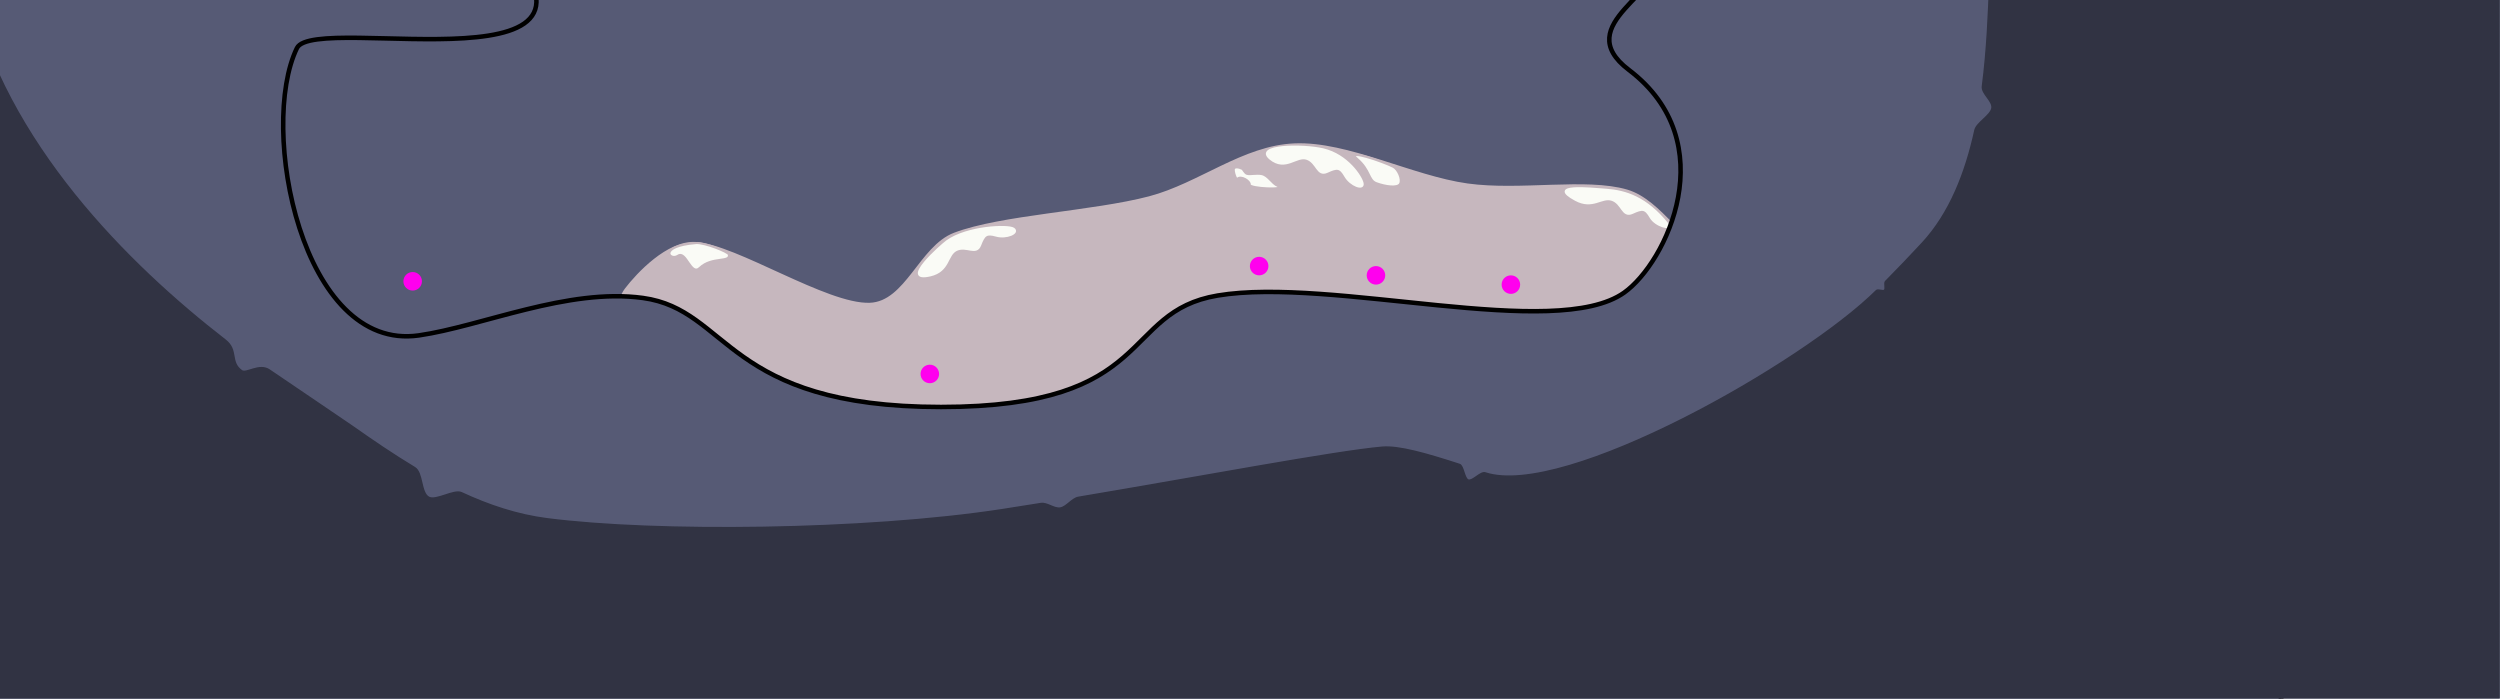
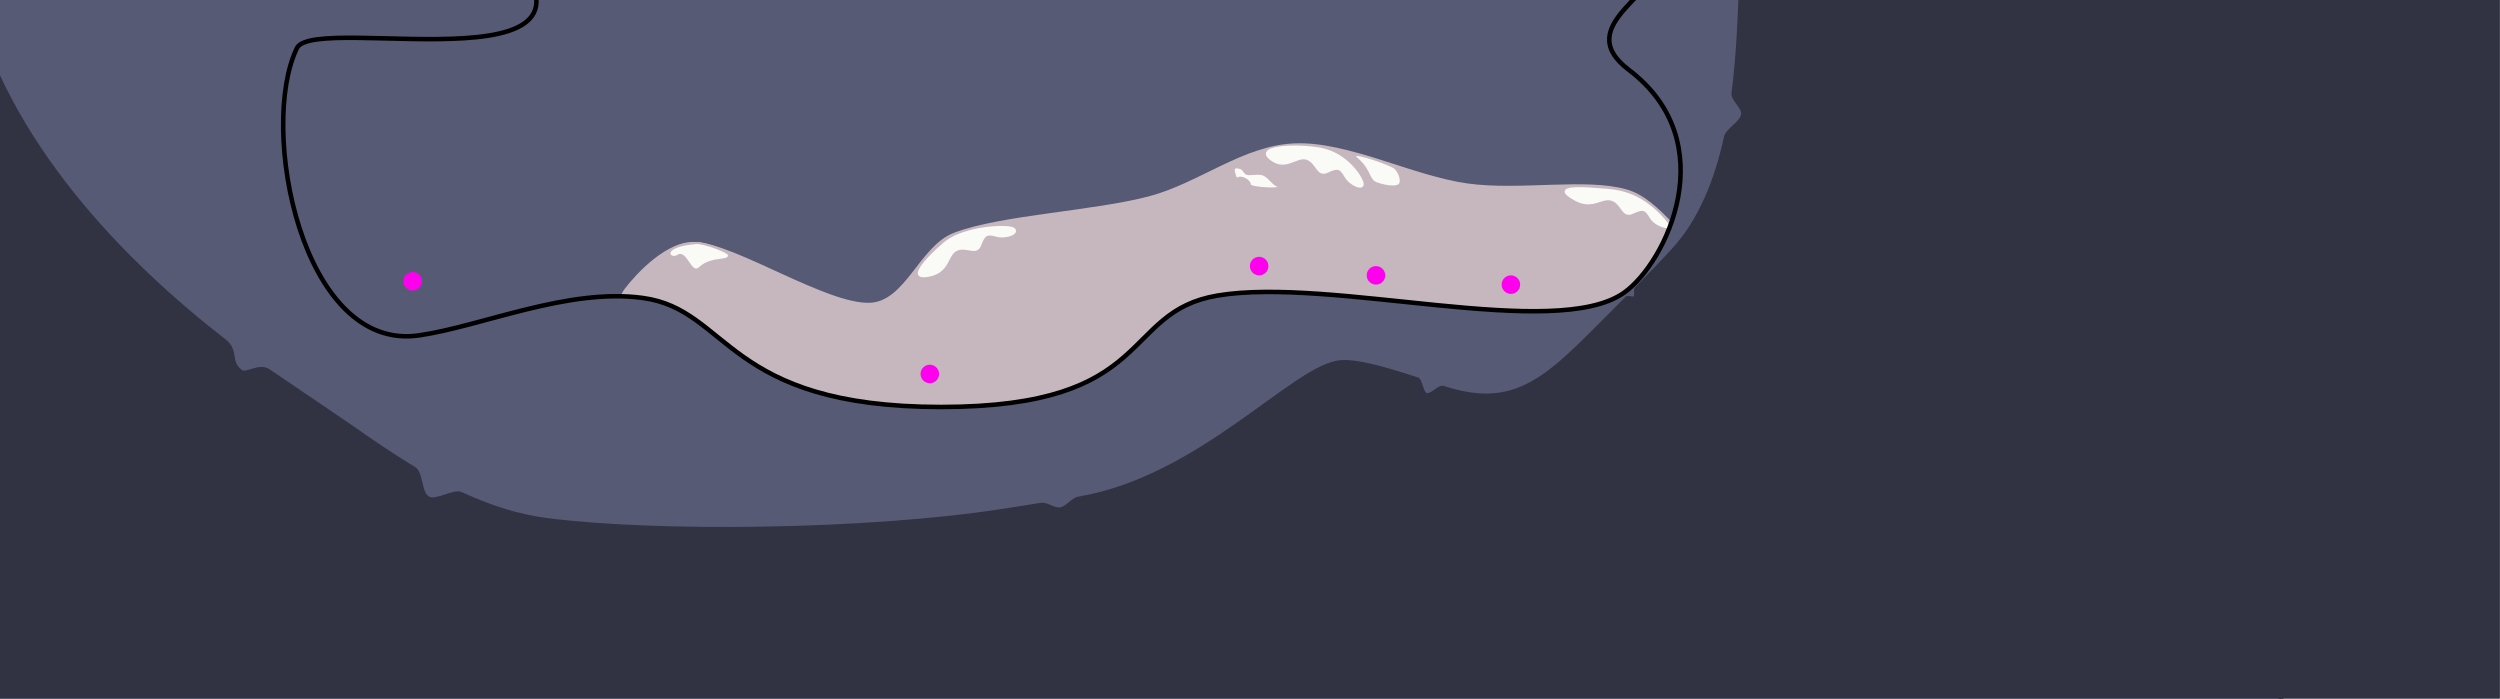
<svg xmlns="http://www.w3.org/2000/svg" width="8269px" height="2311px" version="1.1" xml:space="preserve" style="fill-rule:evenodd;clip-rule:evenodd;stroke-linecap:round;stroke-linejoin:round;stroke-miterlimit:1;">
  <rect id="level0" x="0" y="0" width="8268.22" height="2310.37" style="fill:#565a75;" />
  <clipPath id="_clip1">
    <rect id="level01" x="0" y="0" width="8268.22" height="2310.37" />
  </clipPath>
  <g clip-path="url(#_clip1)">
    <g id="mountain--parallax-back-">
      <path d="M6190.64,956.457C6168.52,852.906 6018.67,791.393 5931.21,773.14C5843.75,754.887 5754.73,869.998 5665.86,846.94C5574.16,823.146 5495.5,663.742 5380.97,630.37C5245.65,590.939 5028.07,634.564 4853.94,610.355C4670.86,584.902 4457.91,470.587 4282.49,477.65C4111.99,484.515 3966.48,609.407 3801.43,652.731C3613.8,701.979 3310.86,714.426 3156.75,773.14C3043.51,816.281 2997.87,1000.68 2876.77,1005.01C2734.08,1010.12 2435.07,811.894 2300.58,803.801C2208.52,798.262 2107.85,906.614 2069.84,956.457C2040.24,995.267 2029.58,1079.66 2072.52,1102.86C2223.83,1184.6 2657.77,1403.93 2977.68,1446.92C3487.66,1515.44 4611.4,1491.84 5132.38,1514.01C5456.55,1527.8 5927.16,1672.83 6103.53,1579.91C6279.91,1486.98 6219.36,1090.92 6190.64,956.457Z" style="fill:#c6b7be;stroke:#c6b7be;stroke-width:7px;" />
      <path d="M5927.84,777.187C5903.86,772.743 5795.82,802.694 5845.3,811.874C5909.53,823.791 5931.56,800.008 5966.19,811.874C6000.82,823.741 6000.17,870.249 6033.32,855.014C6066.47,839.779 6084.39,834.294 6101.57,864.17C6118.75,894.047 6155.5,908.013 6145.3,886.184C6142.71,880.63 6113.28,853.334 6064.96,828.035C6021.7,805.386 5965.28,784.124 5927.84,777.187Z" style="fill:#fafbf6;stroke:#fafbf6;stroke-width:7px;" />
      <path d="M5312.92,627.778C5258.86,623.612 5114.66,608.611 5211.21,660.897C5268.65,692.004 5297.47,649.03 5332.1,660.897C5366.72,672.763 5366.07,719.271 5399.23,704.036C5432.38,688.801 5442.35,688.81 5459.53,718.686C5476.72,748.563 5531.51,760.653 5516.36,741.925C5444.7,653.374 5377.53,632.756 5312.92,627.778Z" style="fill:#fafbf6;stroke:#fafbf6;stroke-width:7px;" />
      <path d="M4376.4,494.094C4308.98,478.191 4146.62,480.015 4201.64,525.065C4252.18,566.45 4287.9,513.198 4322.53,525.065C4357.16,536.932 4356.51,583.44 4389.66,568.204C4422.81,552.969 4432.79,552.978 4449.97,582.855C4467.15,612.731 4511.52,629.718 4506.79,606.094C4502.53,584.75 4456.22,512.922 4376.4,494.094Z" style="fill:#fafbf6;stroke:#fafbf6;stroke-width:7px;" />
      <path d="M4608.76,551.771C4574.73,534.195 4449.27,491.484 4488.28,525.017C4533.22,563.641 4524.96,596.131 4552.46,606.101C4582.17,616.874 4622.54,623.17 4630.94,608.16C4639.34,593.149 4624.18,559.738 4608.76,551.771Z" style="fill:#fafbf6;stroke:#c6b7be;stroke-width:7px;" />
      <path d="M4124.84,574.956C4117.24,572.89 4112.56,560.094 4108.32,558.09C4097.67,553.069 4083.47,550.624 4081.04,558.68C4078.62,566.735 4088.45,596.166 4092.56,591.759C4104.28,579.205 4135.62,599.387 4133.55,610.621C4131.03,624.281 4260.18,629.107 4226.31,614.935C4206.84,606.786 4194.73,579.415 4172.45,575.531C4154.75,572.447 4135.52,577.862 4124.84,574.956Z" style="fill:#fafbf6;stroke:#c6b7be;stroke-width:7px;" />
      <path d="M3132.13,798.028C3114.28,810.963 2973.7,934.669 3076.84,910.72C3140.47,895.945 3130.5,842.147 3163.62,826.558C3196.74,810.97 3228.65,844.807 3241.85,810.79C3255.04,776.773 3262.2,769.834 3295.34,779.319C3328.47,788.804 3372.14,770.112 3352.31,756.44C3334.39,744.089 3198.54,749.914 3132.13,798.028Z" style="fill:#fafbf6;stroke:#fafbf6;stroke-width:7px;" />
      <path d="M2410.87,841.745C2416.89,869.544 2355.02,847.577 2314.56,886.137C2284.89,914.415 2269.58,827.844 2242.63,845.856C2214.65,864.549 2175.07,814.219 2301.88,803.885C2329.84,801.607 2409.04,833.296 2410.87,841.745Z" style="fill:#fafbf6;stroke:#c6b7be;stroke-width:7px;" />
    </g>
    <path id="ground--collision-" d="M1614.2,-247.057C2187.82,329.174 1041.23,37.103 982.123,159.038C854.401,422.511 997.646,1165.37 1385.54,1109.38C1592.64,1079.49 1878.3,951.512 2126.34,985.516C2414.15,1024.97 2397.57,1346.13 3112.45,1346.13C3827.34,1346.13 3703.2,1031.76 4027.54,977.47C4404.11,914.445 5143.87,1129.52 5371.86,967.979C5511.17,869.277 5703.88,470.937 5387.68,231.22C5186.38,78.615 5522.23,-28.646 5477,-144.614C5380.17,-392.887 5603.09,-761.627 5917.18,-811.408C6659.48,-929.057 6997.14,-332.457 7204.99,-17.878C7500.79,429.809 8026.39,2403.58 7170.27,2694.37C5791.92,3162.53 288.832,3241.15 -1065.11,2791.12C-1950.53,2496.83 -1205.44,576.817 -953.37,-5.788C-707.894,-573.15 1327.02,-535.543 1614.2,-247.057Z" style="fill:#565a75;stroke:#000;stroke-width:15px;stroke-miterlimit:1.5;" />
    <circle id="storeBooth" cx="3075.48" cy="1236.89" r="30.661" style="fill:#f0e;" />
-     <circle id="_-door---to-level1---numCapsules-1-" cx="4164.77" cy="880.077" r="30.661" style="fill:#f0e;" />
+     <circle id="_-door---to-level1---numCapsules-2-" cx="4164.77" cy="880.077" r="30.661" style="fill:#f0e;" />
    <circle id="_-door---to-level2---numCapsules-2-" cx="4551.13" cy="910.738" r="30.661" style="fill:#f0e;" />
    <circle id="_-door---to-level3---numCapsules-3-" cx="4997.41" cy="941.4" r="30.661" style="fill:#f0e;" />
    <circle id="start" cx="1364.94" cy="930.425" r="30.661" style="fill:#f0e;" />
-     <path id="foreground-shadow--parallax-front-" d="M8622,-491.18C8620.59,-554.246 6627.55,-365.839 6604.01,-294.025C6574.69,-204.585 6589.2,37.579 6557.16,285.83C6554.07,309.794 6592.71,333.815 6588.67,357.76C6584.56,382.081 6537.76,406.323 6532.51,430.35C6501.59,571.786 6449.31,705.746 6358.28,804.044C6318.42,847.096 6277.77,889.584 6236.78,930.931C6231.65,936.101 6238.46,954.72 6233.33,959.853C6228.41,964.771 6211.54,956.204 6206.61,961.086C5962.96,1202.48 5173.78,1650.48 4912.47,1564.25C4897.26,1559.24 4871.07,1592.8 4856.49,1588C4842.8,1583.49 4840.68,1540.6 4827.58,1536.35C4716.11,1500.18 4626.77,1474.55 4571.31,1479.42C4416.59,1493.02 3971.67,1577.11 3566.9,1645.13C3546.05,1648.64 3527.75,1677.08 3507.16,1680.48C3486.41,1683.91 3463.38,1662.32 3442.98,1665.62C3398.6,1672.83 3355.17,1679.71 3313.16,1686.15C2860.76,1755.51 2167.41,1762.07 1809.3,1715.99C1711.17,1703.37 1616.83,1671.96 1526.09,1629.73C1501.9,1618.47 1442.15,1657.72 1418.47,1645.07C1390.54,1630.15 1398.78,1563.11 1371.55,1546.72C1300.18,1503.76 1231.2,1456.59 1164.53,1409.67C1133.94,1388.14 979.943,1284.81 890.948,1223.88C857.617,1201.06 814.854,1237.45 799.171,1226.17C758.95,1197.23 788.084,1158.25 745.459,1125.22C420.956,873.74 17.92,472.882 -99.705,-28.952C-236.093,-610.843 -1158.35,-414.14 -1161.65,-374.778C-1164.75,-337.742 -1536.31,2741.56 -1531.51,2899.11C-1526.15,3074.77 8279.84,2686.87 8268.22,2600.44C8256.61,2514.01 8627.4,-249.251 8622,-491.18Z" style="fill:#313343;stroke:#313343;stroke-width:5px;" />
+     <path id="foreground-shadow--parallax-front-" d="M8622,-491.18C8620.59,-554.246 5799.98,-344.1 5776.44,-272.287C5747.11,-182.846 5761.63,59.318 5729.59,307.569C5726.5,331.533 5765.14,355.554 5761.1,379.499C5756.99,403.819 5710.19,428.062 5704.94,452.089C5674.02,593.525 5621.73,727.485 5530.71,825.783C5490.84,868.834 5450.2,911.322 5409.2,952.67C5404.08,957.84 5410.89,976.459 5405.76,981.592C5400.84,986.51 5383.97,977.943 5379.04,982.825C5135.38,1224.22 5035.67,1364.96 4774.36,1278.73C4759.15,1273.71 4732.96,1307.27 4718.38,1302.47C4704.69,1297.96 4702.57,1255.07 4689.47,1250.82C4578,1214.66 4488.66,1189.02 4433.2,1193.89C4278.48,1207.49 3971.67,1577.11 3566.9,1645.13C3546.05,1648.64 3527.75,1677.08 3507.16,1680.48C3486.41,1683.91 3463.38,1662.32 3442.98,1665.62C3398.6,1672.83 3355.17,1679.71 3313.16,1686.15C2860.76,1755.51 2167.41,1762.07 1809.3,1715.99C1711.17,1703.37 1616.83,1671.96 1526.09,1629.73C1501.9,1618.47 1442.15,1657.72 1418.47,1645.07C1390.54,1630.15 1398.78,1563.11 1371.55,1546.72C1300.18,1503.76 1231.2,1456.59 1164.53,1409.67C1133.94,1388.14 979.943,1284.81 890.948,1223.88C857.617,1201.06 814.854,1237.45 799.171,1226.17C758.95,1197.23 788.084,1158.25 745.459,1125.22C420.956,873.74 17.92,472.882 -99.705,-28.952C-236.093,-610.843 -1158.35,-414.14 -1161.65,-374.778C-1164.75,-337.742 -1536.31,2741.56 -1531.51,2899.11C-1526.15,3074.77 8279.84,2686.87 8268.22,2600.44C8256.61,2514.01 8627.4,-249.251 8622,-491.18Z" style="fill:#313343;stroke:#313343;stroke-width:5px;" />
  </g>
</svg>
